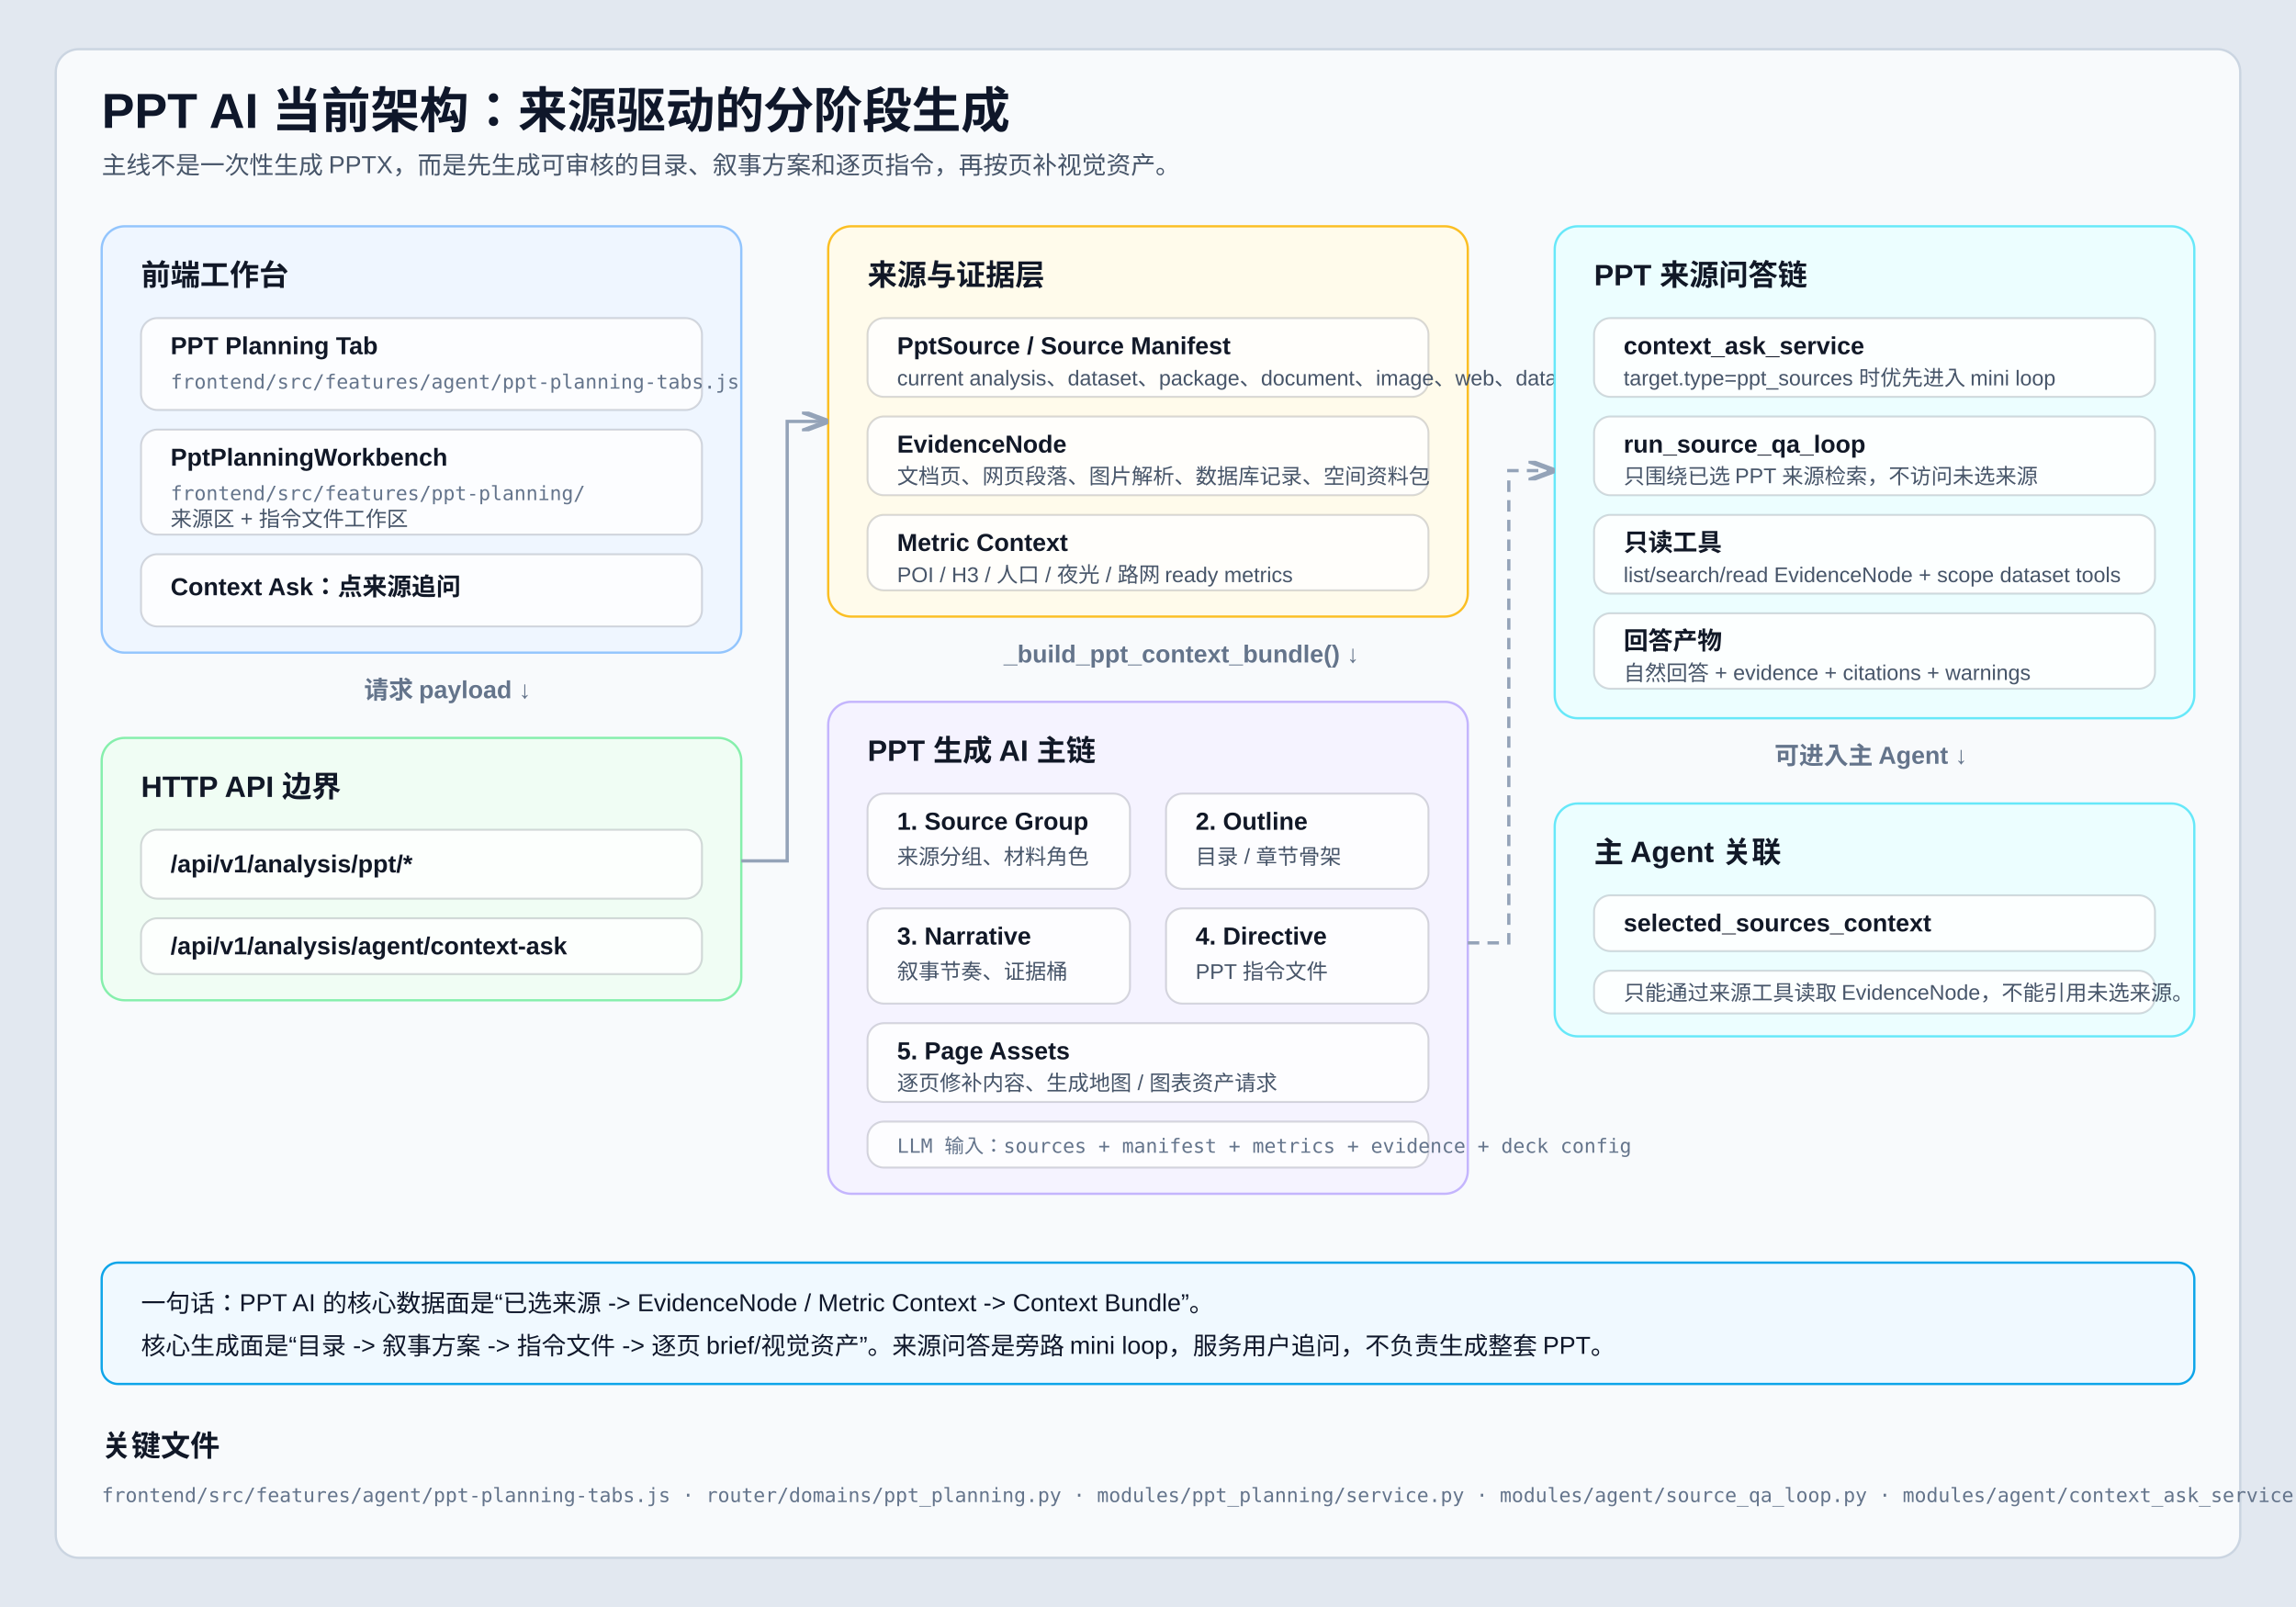
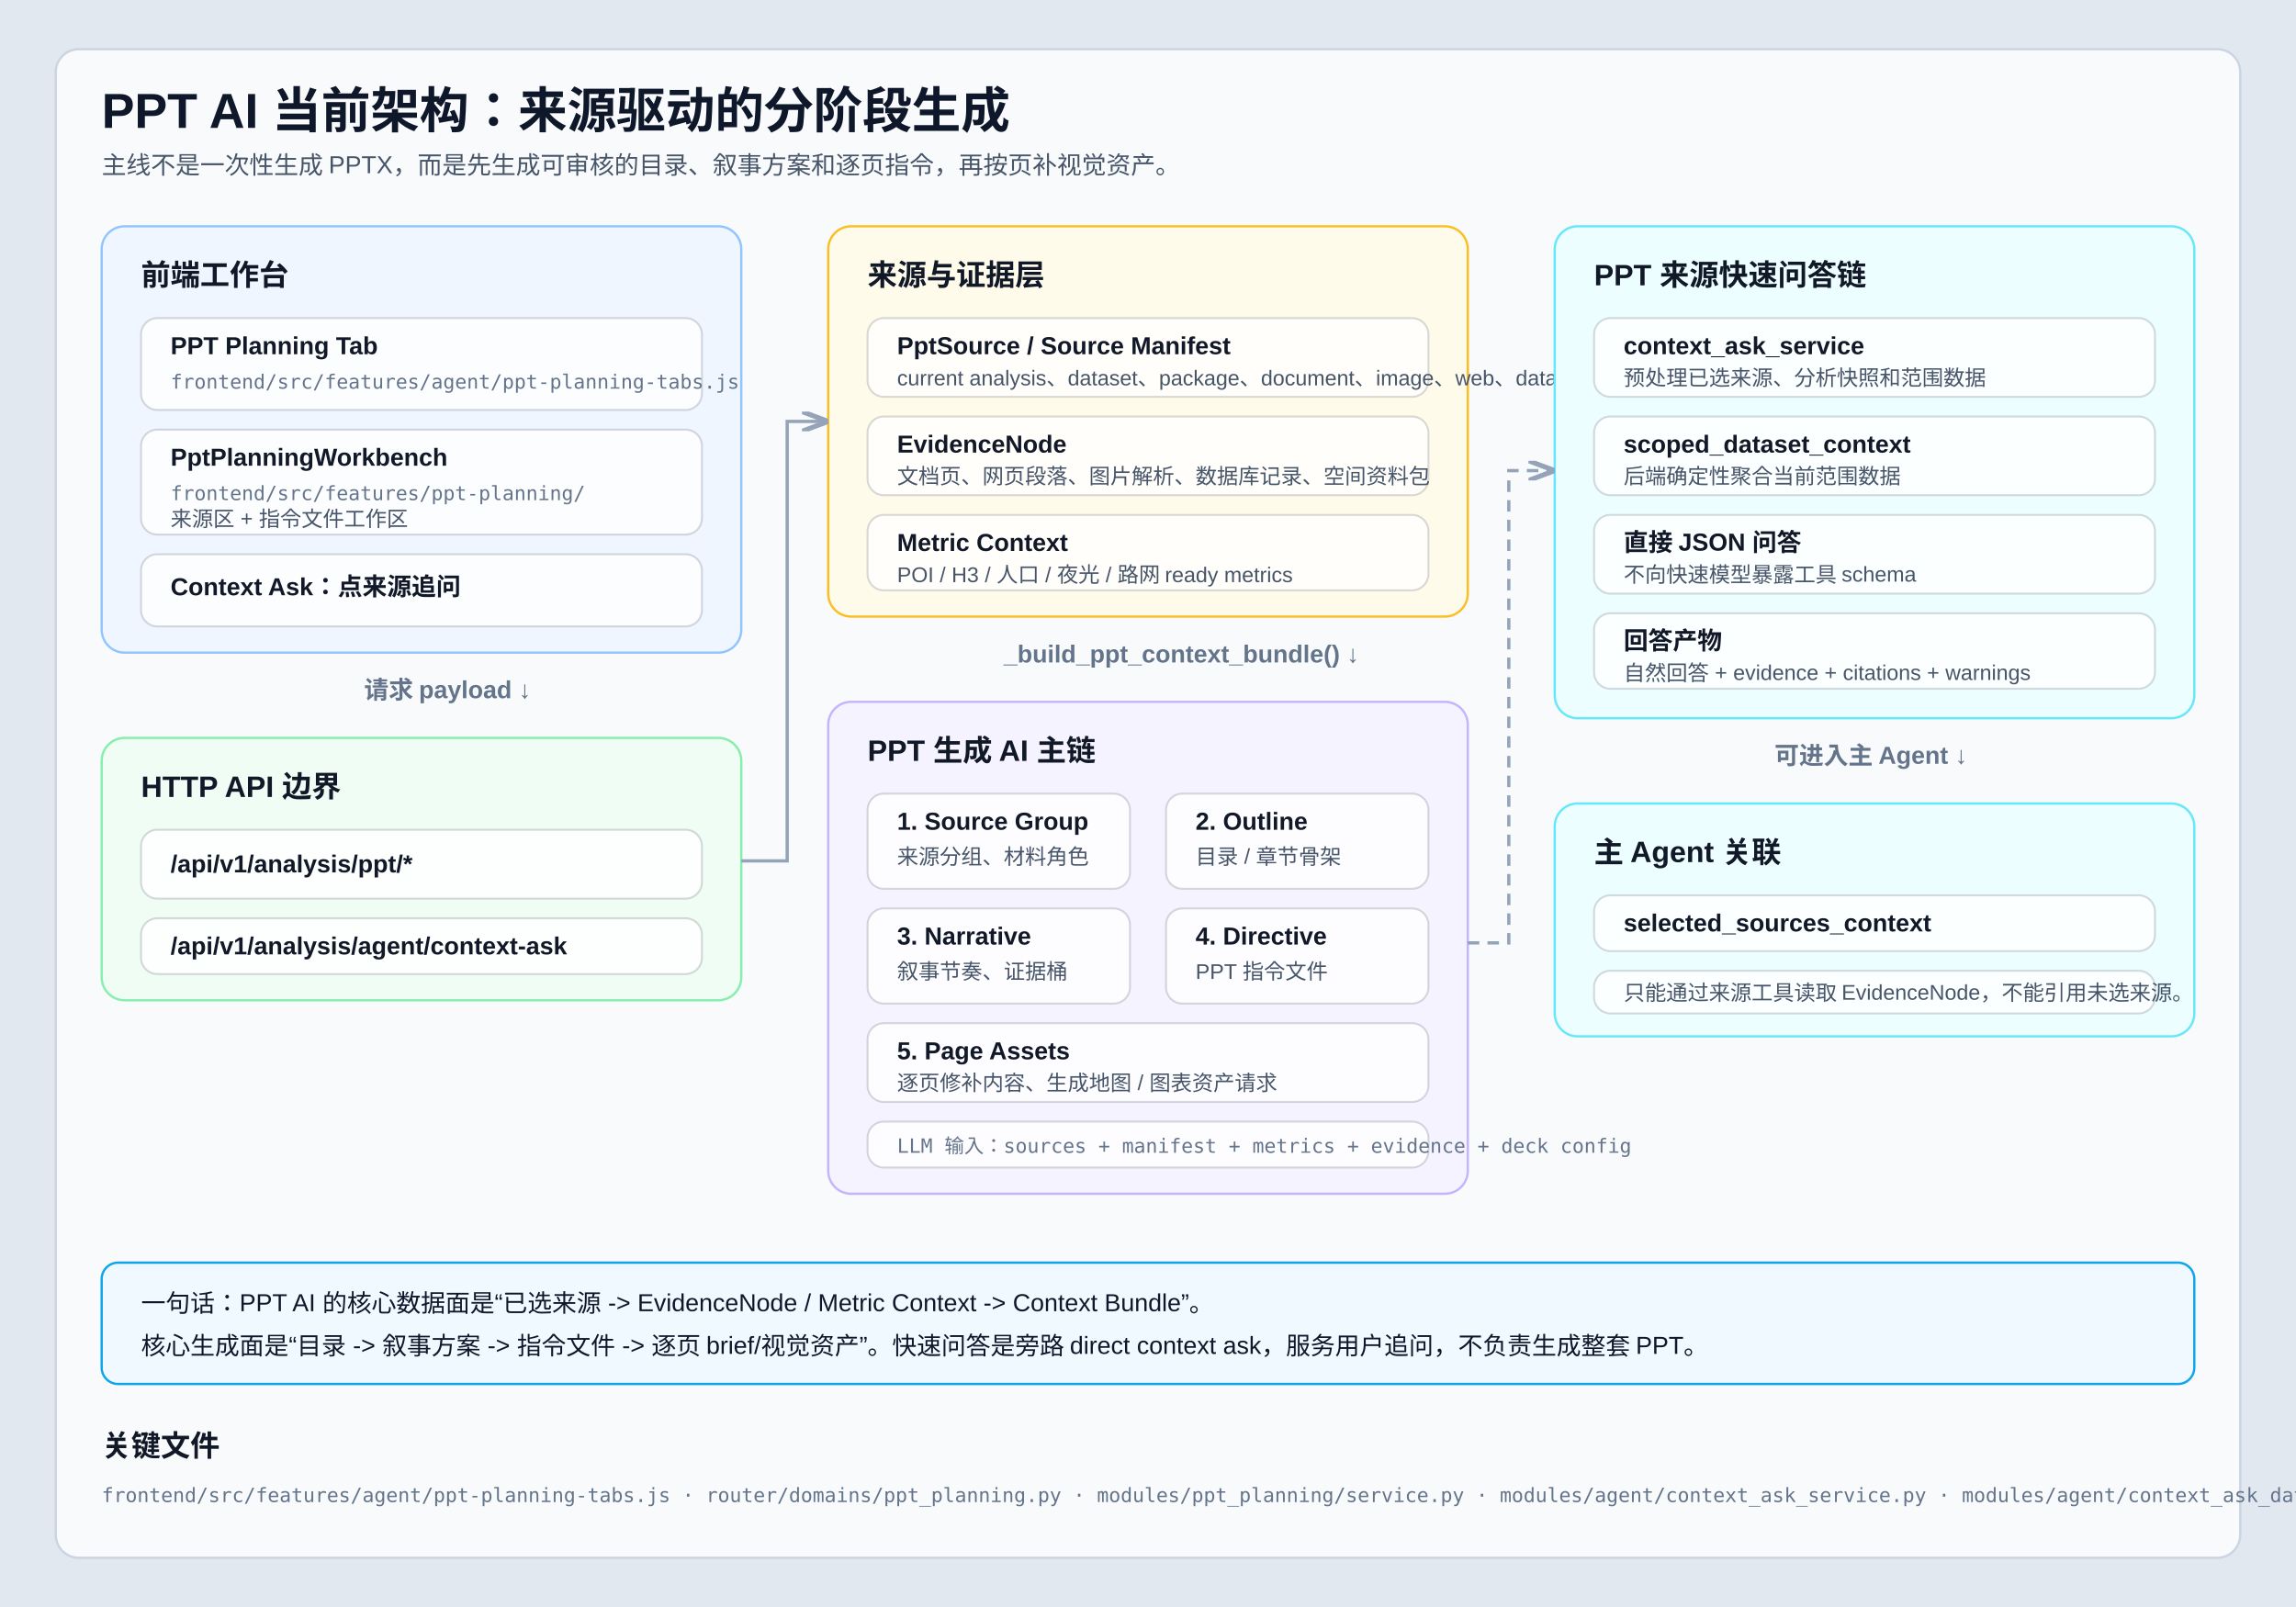
<svg xmlns="http://www.w3.org/2000/svg" width="1400" height="980" viewBox="0 0 1400 980">
  <defs>
    <style>
      .bg{fill:#f8fafc}
      .title{font:800 30px "Segoe UI","Microsoft YaHei",Arial,sans-serif;fill:#0f172a}
      .subtitle{font:15px "Segoe UI","Microsoft YaHei",Arial,sans-serif;fill:#475569}
      .section-title{font:800 18px "Segoe UI","Microsoft YaHei",Arial,sans-serif;fill:#111827}
      .box-title{font:800 15px "Segoe UI","Microsoft YaHei",Arial,sans-serif;fill:#111827}
      .box-text{font:13px "Segoe UI","Microsoft YaHei",Arial,sans-serif;fill:#475569}
      .small{font:12px Consolas,"Microsoft YaHei",monospace;fill:#64748b}
      .arrow{font:800 15px "Segoe UI","Microsoft YaHei",Arial,sans-serif;fill:#64748b}
      .note{font:15px "Segoe UI","Microsoft YaHei",Arial,sans-serif;fill:#0f172a}
      .panel{stroke:#cbd5e1;stroke-width:1.4;rx:14}
      .box{fill:rgba(255,255,255,.82);stroke:rgba(15,23,42,.16);stroke-width:1.2;rx:10}
      .user{fill:#eff6ff;stroke:#93c5fd}
      .api{fill:#f0fdf4;stroke:#86efac}
      .data{fill:#fffbeb;stroke:#fbbf24}
      .ai{fill:#f5f3ff;stroke:#c4b5fd}
      .agent{fill:#ecfeff;stroke:#67e8f9}
      .note-box{fill:#f0f9ff;stroke:#0ea5e9;stroke-width:1.4;rx:10}
    </style>
  </defs>
  <rect x="0" y="0" width="1400" height="980" fill="#e2e8f0" />
  <rect x="34" y="30" width="1332" height="920" class="bg panel" />
  <text x="62" y="78" class="title">PPT AI 当前架构：来源驱动的分阶段生成</text>
  <text x="62" y="106" class="subtitle">主线不是一次性生成 PPTX，而是先生成可审核的目录、叙事方案和逐页指令，再按页补视觉资产。</text>
  <rect x="62" y="138" width="390" height="260" class="user panel" />
  <text x="86" y="174" class="section-title">前端工作台</text>
  <rect x="86" y="194" width="342" height="56" class="box" />
  <text x="104" y="216" class="box-title">PPT Planning Tab</text>
  <text x="104" y="237" class="small">frontend/src/features/agent/ppt-planning-tabs.js</text>
  <rect x="86" y="262" width="342" height="64" class="box" />
  <text x="104" y="284" class="box-title">PptPlanningWorkbench</text>
  <text x="104" y="305" class="small">frontend/src/features/ppt-planning/</text>
  <text x="104" y="321" class="box-text">来源区 + 指令文件工作区</text>
  <rect x="86" y="338" width="342" height="44" class="box" />
  <text x="104" y="363" class="box-title">Context Ask：点来源追问</text>
  <text x="222" y="426" class="arrow">请求 payload ↓</text>
  <rect x="62" y="450" width="390" height="160" class="api panel" />
  <text x="86" y="486" class="section-title">HTTP API 边界</text>
  <rect x="86" y="506" width="342" height="42" class="box" />
  <text x="104" y="532" class="box-title">/api/v1/analysis/ppt/*</text>
  <rect x="86" y="560" width="342" height="34" class="box" />
  <text x="104" y="582" class="box-title">/api/v1/analysis/agent/context-ask</text>
  <rect x="505" y="138" width="390" height="238" class="data panel" />
  <text x="529" y="174" class="section-title">来源与证据层</text>
  <rect x="529" y="194" width="342" height="48" class="box" />
  <text x="547" y="216" class="box-title">PptSource / Source Manifest</text>
  <text x="547" y="235" class="box-text">current analysis、dataset、package、document、image、web、database</text>
  <rect x="529" y="254" width="342" height="48" class="box" />
  <text x="547" y="276" class="box-title">EvidenceNode</text>
  <text x="547" y="295" class="box-text">文档页、网页段落、图片解析、数据库记录、空间资料包</text>
  <rect x="529" y="314" width="342" height="46" class="box" />
  <text x="547" y="336" class="box-title">Metric Context</text>
  <text x="547" y="355" class="box-text">POI / H3 / 人口 / 夜光 / 路网 ready metrics</text>
  <text x="612" y="404" class="arrow">_build_ppt_context_bundle() ↓</text>
  <rect x="505" y="428" width="390" height="300" class="ai panel" />
  <text x="529" y="464" class="section-title">PPT 生成 AI 主链</text>
  <rect x="529" y="484" width="160" height="58" class="box" />
  <text x="547" y="506" class="box-title">1. Source Group</text>
  <text x="547" y="527" class="box-text">来源分组、材料角色</text>
  <rect x="711" y="484" width="160" height="58" class="box" />
  <text x="729" y="506" class="box-title">2. Outline</text>
  <text x="729" y="527" class="box-text">目录 / 章节骨架</text>
  <rect x="529" y="554" width="160" height="58" class="box" />
  <text x="547" y="576" class="box-title">3. Narrative</text>
  <text x="547" y="597" class="box-text">叙事节奏、证据桶</text>
  <rect x="711" y="554" width="160" height="58" class="box" />
  <text x="729" y="576" class="box-title">4. Directive</text>
  <text x="729" y="597" class="box-text">PPT 指令文件</text>
  <rect x="529" y="624" width="342" height="48" class="box" />
  <text x="547" y="646" class="box-title">5. Page Assets</text>
  <text x="547" y="665" class="box-text">逐页修补内容、生成地图 / 图表资产请求</text>
  <rect x="529" y="684" width="342" height="28" class="box" />
  <text x="547" y="703" class="small">LLM 输入：sources + manifest + metrics + evidence + deck config</text>
  <rect x="948" y="138" width="390" height="300" class="agent panel" />
-   <text x="972" y="174" class="section-title">PPT 来源问答链</text>
+   <text x="972" y="174" class="section-title">PPT 来源快速问答链</text>
  <rect x="972" y="194" width="342" height="48" class="box" />
  <text x="990" y="216" class="box-title">context_ask_service</text>
-   <text x="990" y="235" class="box-text">target.type=ppt_sources 时优先进入 mini loop</text>
+   <text x="990" y="235" class="box-text">预处理已选来源、分析快照和范围数据</text>
  <rect x="972" y="254" width="342" height="48" class="box" />
-   <text x="990" y="276" class="box-title">run_source_qa_loop</text>
-   <text x="990" y="295" class="box-text">只围绕已选 PPT 来源检索，不访问未选来源</text>
+   <text x="990" y="276" class="box-title">scoped_dataset_context</text>
+   <text x="990" y="295" class="box-text">后端确定性聚合当前范围数据</text>
  <rect x="972" y="314" width="342" height="48" class="box" />
-   <text x="990" y="336" class="box-title">只读工具</text>
-   <text x="990" y="355" class="box-text">list/search/read EvidenceNode + scope dataset tools</text>
+   <text x="990" y="336" class="box-title">直接 JSON 问答</text>
+   <text x="990" y="355" class="box-text">不向快速模型暴露工具 schema</text>
  <rect x="972" y="374" width="342" height="46" class="box" />
  <text x="990" y="396" class="box-title">回答产物</text>
  <text x="990" y="415" class="box-text">自然回答 + evidence + citations + warnings</text>
  <text x="1082" y="466" class="arrow">可进入主 Agent ↓</text>
  <rect x="948" y="490" width="390" height="142" class="agent panel" />
  <text x="972" y="526" class="section-title">主 Agent 关联</text>
  <rect x="972" y="546" width="342" height="34" class="box" />
  <text x="990" y="568" class="box-title">selected_sources_context</text>
  <rect x="972" y="592" width="342" height="26" class="box" />
  <text x="990" y="610" class="box-text">只能通过来源工具读取 EvidenceNode，不能引用未选来源。</text>
  <path d="M452 525 L480 525 L480 257 L505 257" fill="none" stroke="#94a3b8" stroke-width="2" marker-end="url(#arrow)" />
  <path d="M895 575 L920 575 L920 287 L948 287" fill="none" stroke="#94a3b8" stroke-width="2" stroke-dasharray="7 5" marker-end="url(#arrow)" />
  <defs>
    <marker id="arrow" markerWidth="8" markerHeight="6" refX="8" refY="3" orient="auto">
      <path d="M0,0 L8,3 L0,6" fill="none" stroke="#94a3b8" stroke-width="1.5" />
    </marker>
  </defs>
  <rect x="62" y="770" width="1276" height="74" class="note-box" />
  <text x="86" y="800" class="note">一句话：PPT AI 的核心数据面是“已选来源 -&gt; EvidenceNode / Metric Context -&gt; Context Bundle”。</text>
-   <text x="86" y="826" class="note">核心生成面是“目录 -&gt; 叙事方案 -&gt; 指令文件 -&gt; 逐页 brief/视觉资产”。来源问答是旁路 mini loop，服务用户追问，不负责生成整套 PPT。</text>
+   <text x="86" y="826" class="note">核心生成面是“目录 -&gt; 叙事方案 -&gt; 指令文件 -&gt; 逐页 brief/视觉资产”。快速问答是旁路 direct context ask，服务用户追问，不负责生成整套 PPT。</text>
  <text x="62" y="888" class="section-title">关键文件</text>
-   <text x="62" y="916" class="small">frontend/src/features/agent/ppt-planning-tabs.js  ·  router/domains/ppt_planning.py  ·  modules/ppt_planning/service.py  ·  modules/agent/source_qa_loop.py  ·  modules/agent/context_ask_service.py</text>
+   <text x="62" y="916" class="small">frontend/src/features/agent/ppt-planning-tabs.js  ·  router/domains/ppt_planning.py  ·  modules/ppt_planning/service.py  ·  modules/agent/context_ask_service.py  ·  modules/agent/context_ask_datasets.py</text>
</svg>
